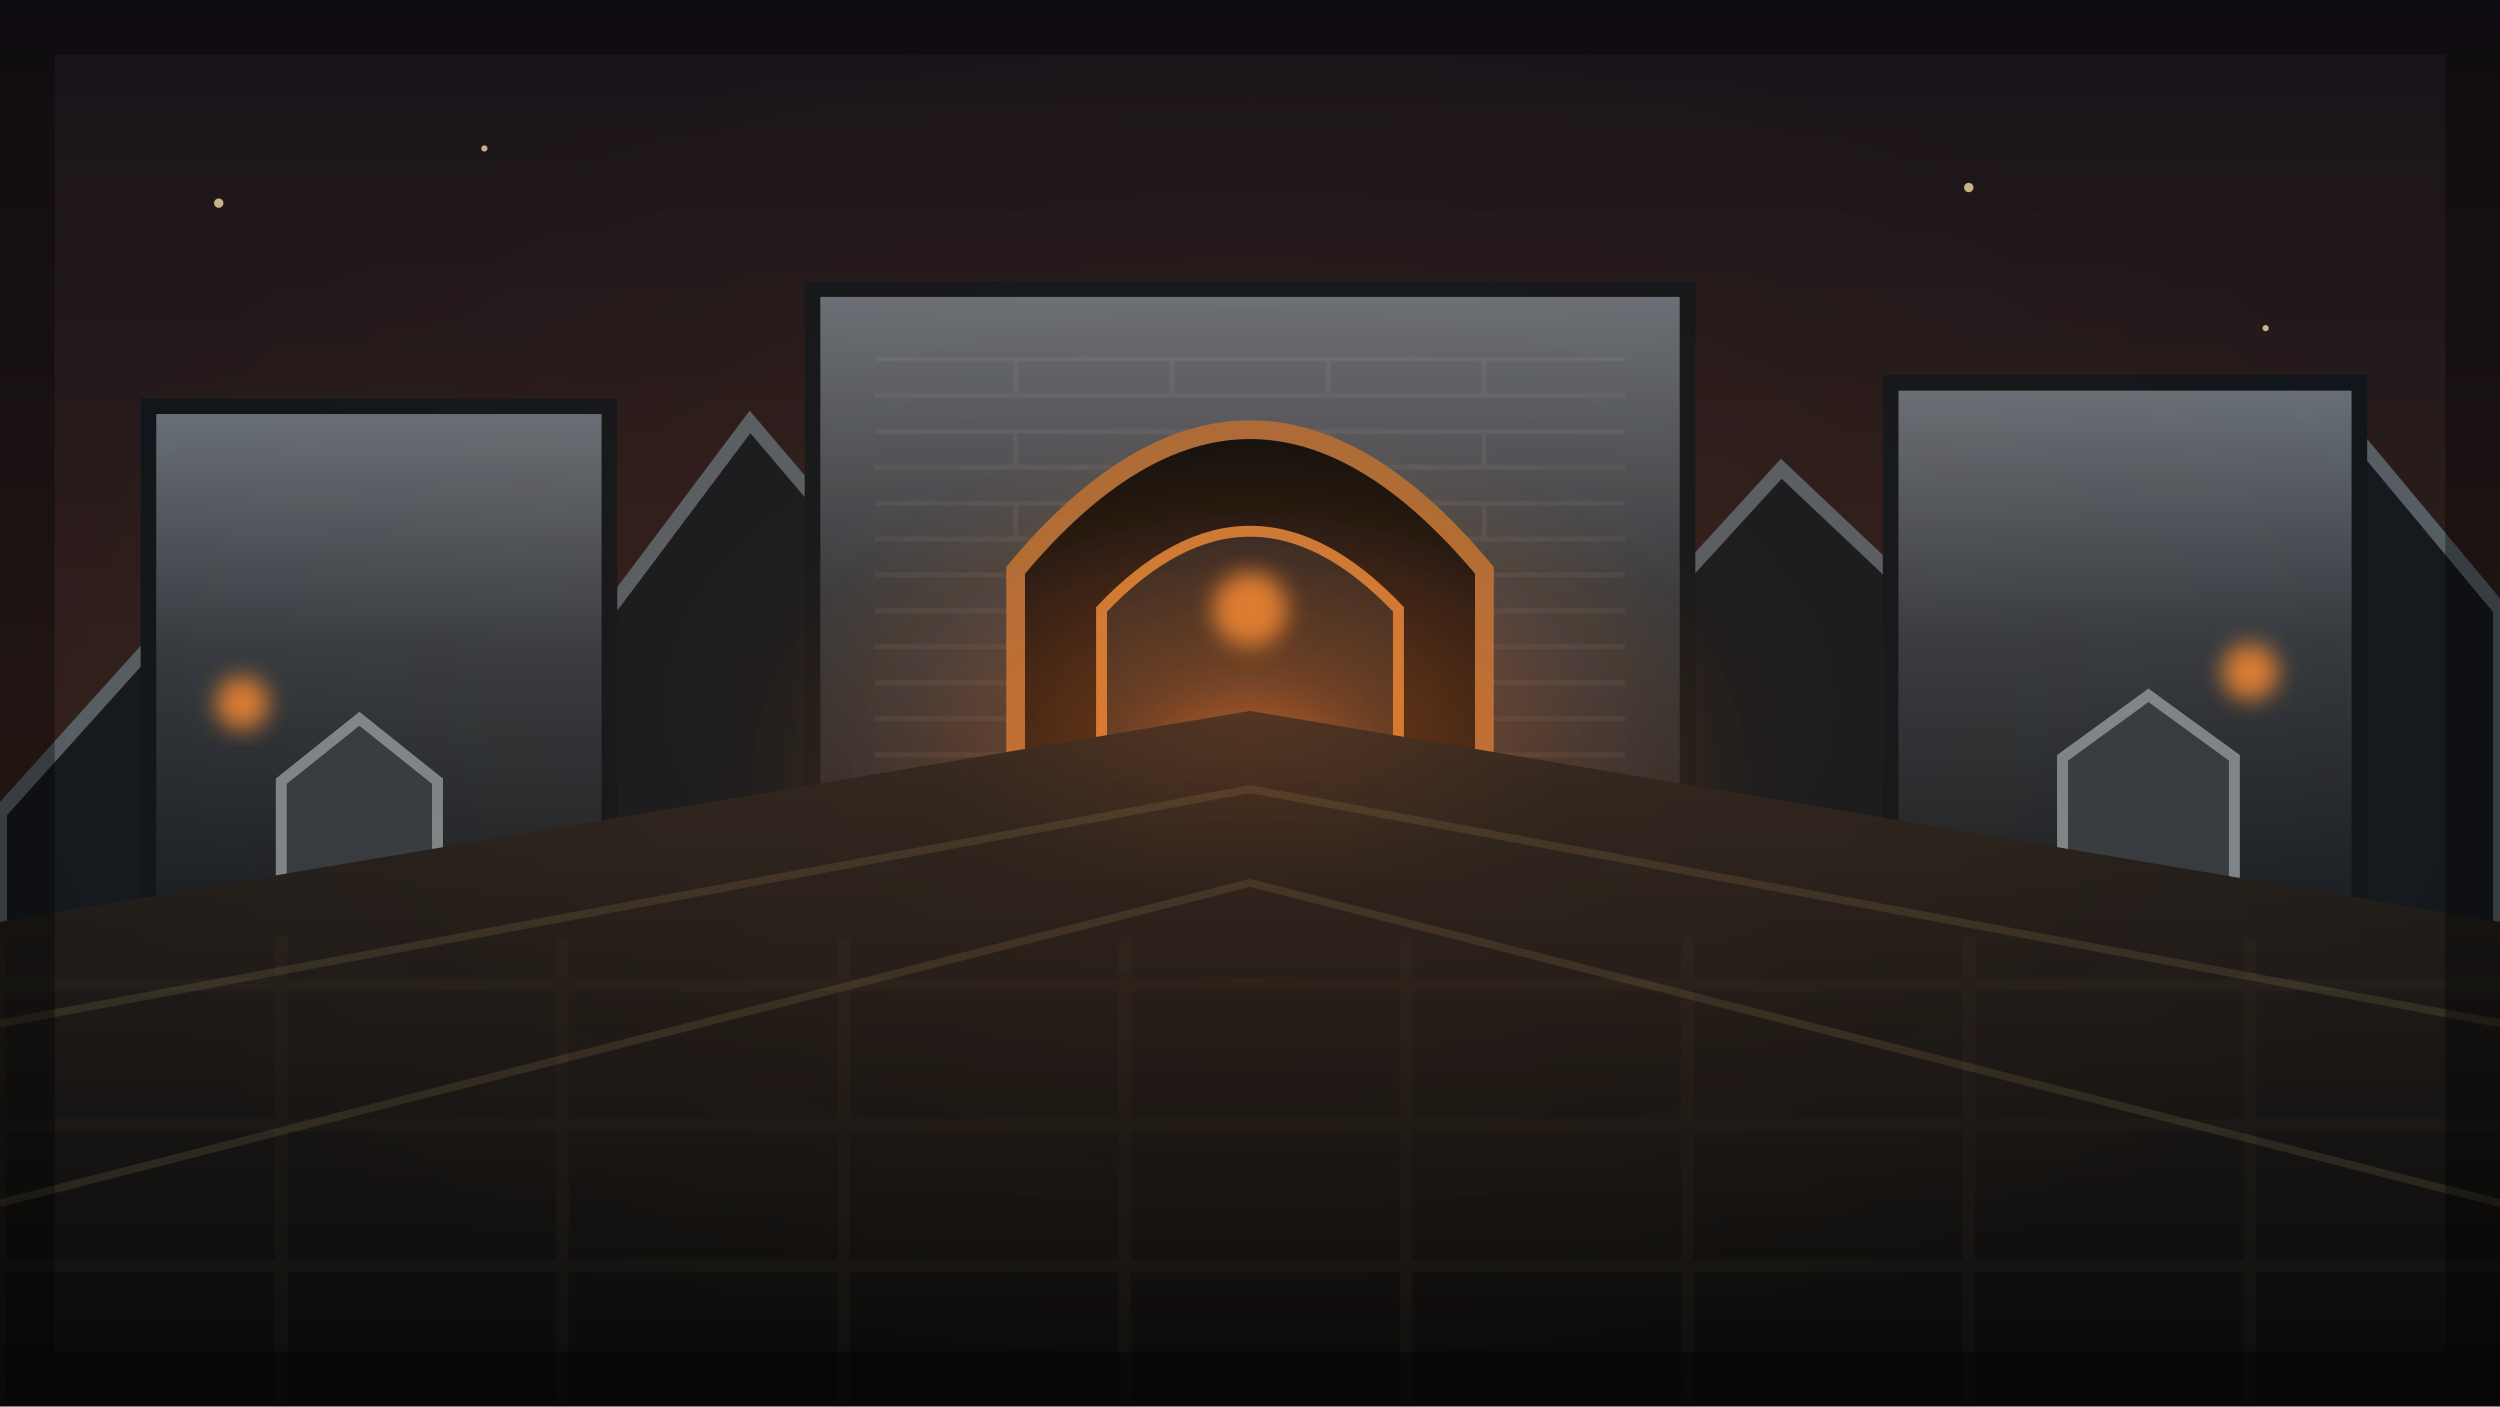
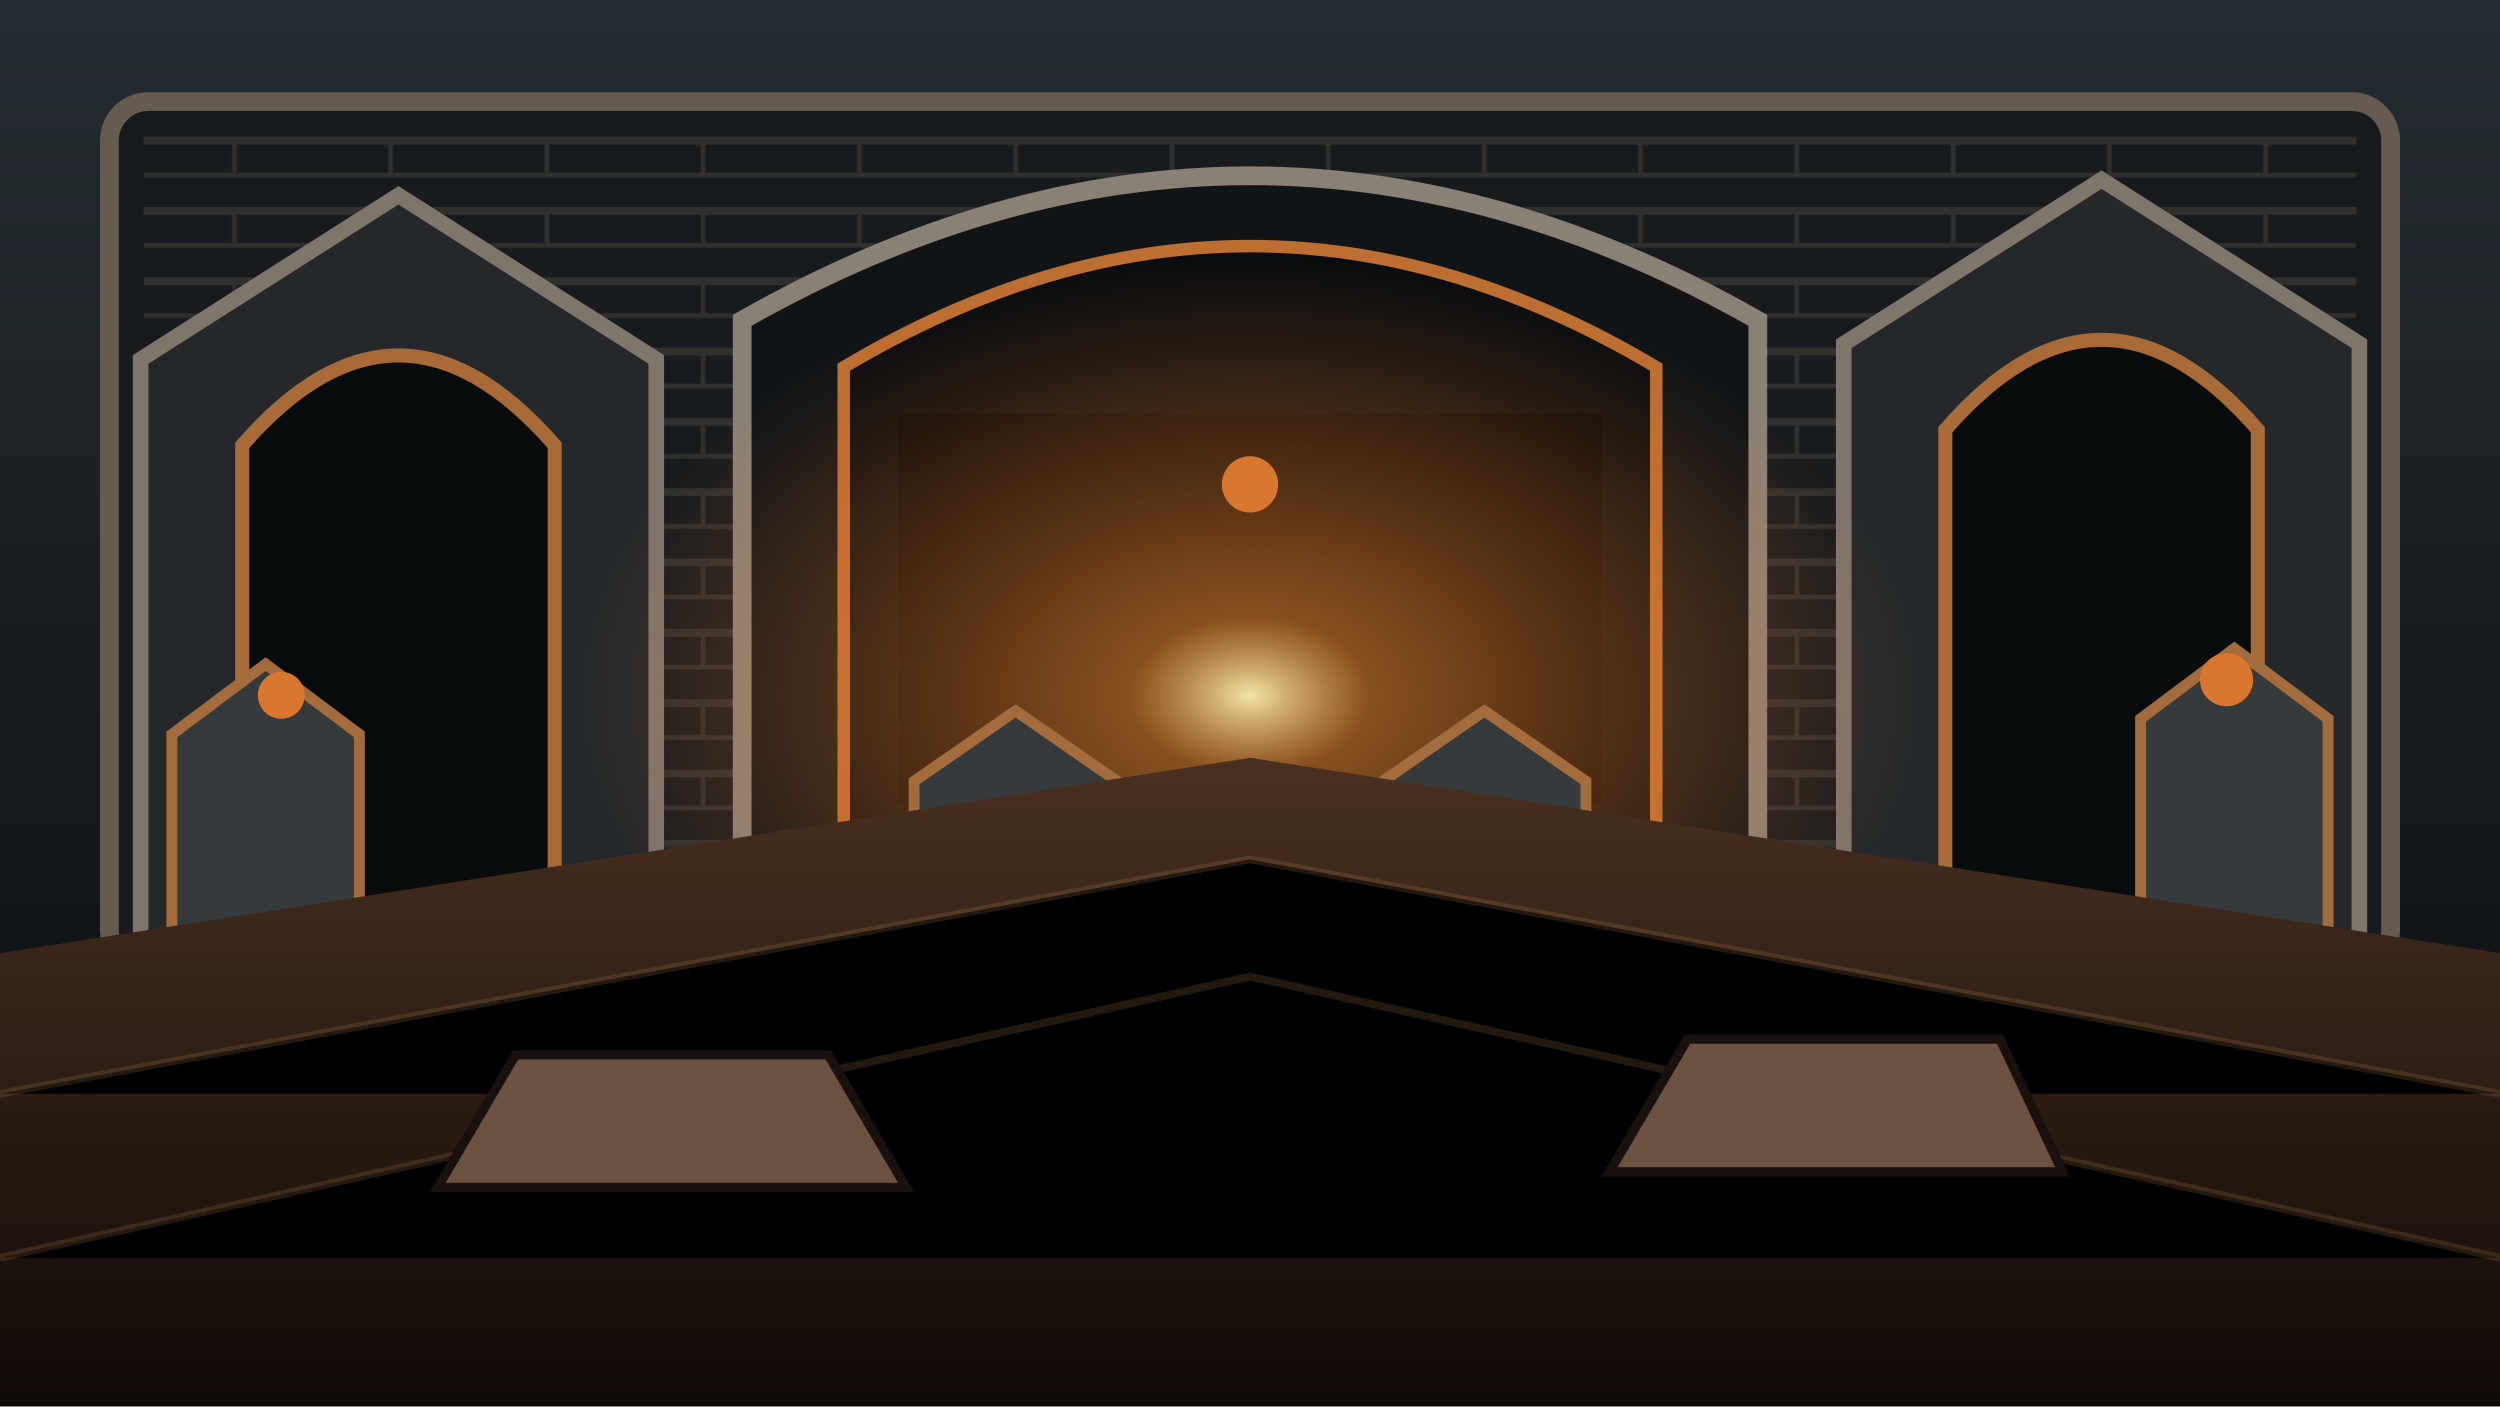
- <svg xmlns="http://www.w3.org/2000/svg" viewBox="0 0 1600 900" preserveAspectRatio="xMidYMid slice">
+ <svg xmlns="http://www.w3.org/2000/svg" viewBox="0 0 1600 900">
  <defs>
-     <linearGradient id="sky" x2="0" y2="1">
-       <stop stop-color="#17131a" />
-       <stop offset=".55" stop-color="#33201c" />
-       <stop offset="1" stop-color="#08090d" />
-     </linearGradient>
-     <linearGradient id="ground" x2="0" y2="1">
-       <stop stop-color="#2b2520" />
+     <linearGradient id="w" x2="0" y2="1">
+       <stop stop-color="#252c31" />
+       <stop offset=".55" stop-color="#151a1d" />
      <stop offset="1" stop-color="#08090a" />
    </linearGradient>
-     <linearGradient id="stone" x2="0" y2="1">
-       <stop stop-color="#697078" />
-       <stop offset=".45" stop-color="#343a40" />
-       <stop offset="1" stop-color="#15191d" />
+     <linearGradient id="f" x2="0" y2="1">
+       <stop stop-color="#4a3020" />
+       <stop offset="1" stop-color="#100a07" />
    </linearGradient>
-     <linearGradient id="wood" x2="0" y2="1">
-       <stop stop-color="#8a5935" />
-       <stop offset=".5" stop-color="#4a2b1b" />
-       <stop offset="1" stop-color="#1b100b" />
-     </linearGradient>
-     <radialGradient id="light">
-       <stop stop-color="#ff7a2b" stop-opacity=".9" />
-       <stop offset=".28" stop-color="#ff7a2b" stop-opacity=".25" />
-       <stop offset="1" stop-color="#ff7a2b" stop-opacity="0" />
+     <radialGradient id="fire">
+       <stop stop-color="#fff0b0" stop-opacity=".95" />
+       <stop offset=".18" stop-color="#f28b32" stop-opacity=".55" />
+       <stop offset="1" stop-color="#e66c20" stop-opacity="0" />
    </radialGradient>
-     <filter id="blur">
-       <feGaussianBlur stdDeviation="18" />
-     </filter>
-     <filter id="glow">
-       <feGaussianBlur stdDeviation="7" />
-     </filter>
-     <pattern id="brick" width="100" height="46" patternUnits="userSpaceOnUse">
-       <path d="M0 0H100M0 46H100M50 0V23M0 23H50M100 23H50" stroke="#d8c8a5" stroke-opacity=".11" stroke-width="3" />
-     </pattern>
-     <pattern id="stonefloor" width="180" height="90" patternUnits="userSpaceOnUse">
-       <path d="M0 2H180M0 88H180M2 0V90M178 0V90" stroke="#d0b07a" stroke-opacity=".11" stroke-width="4" />
+     <pattern id="brick" width="100" height="45" patternUnits="userSpaceOnUse">
+       <path d="M0 1H100M0 44H100M50 1V22M0 22H50M100 22H50" stroke="#c8b49a" stroke-opacity=".13" stroke-width="3" />
    </pattern>
  </defs>
-   <rect width="1600" height="900" fill="url(#sky)" />
-   <path d="M0 520L180 320L330 470L480 270L650 470L810 240L980 475L1140 300L1320 470L1500 270L1600 390V600H0Z" fill="#15191d" stroke="#555e63" stroke-width="9" />
-   <g fill="url(#stone)" stroke="#11161a" stroke-width="10">
-     <path d="M95 610V260H390V610Z" />
-     <path d="M1210 610V245H1510V610Z" />
-     <path d="M520 610V185H1080V610Z" />
+   <rect width="1600" height="900" fill="url(#w)" />
+   <rect x="70" y="65" width="1460" height="555" rx="25" fill="#181b1d" stroke="#665b50" stroke-width="12" />
+   <rect x="92" y="87" width="1416" height="510" fill="url(#brick)" />
+   <g fill="#24282a" stroke="#7e756b" stroke-width="10">
+     <path d="M90 610V230L255 125L420 230V610Z" />
+     <path d="M1180 610V220L1345 115L1510 220V610Z" />
  </g>
-   <rect x="560" y="215" width="480" height="385" fill="url(#brick)" opacity=".7" />
-   <path d="M650 600V365Q800 185 950 365V600Z" fill="#090c0e" stroke="#a96b38" stroke-width="12" />
-   <path d="M705 600V390Q800 290 895 390V600" fill="#151d22" stroke="#c47a36" stroke-width="7" />
-   <ellipse cx="800" cy="500" rx="330" ry="220" fill="url(#light)" filter="url(#blur)" />
-   <g fill="#d77b32" filter="url(#glow)">
-     <circle cx="155" cy="450" r="17" />
-     <circle cx="1440" cy="430" r="18" />
-     <circle cx="800" cy="390" r="24" />
+   <g fill="#090c0d" stroke="#a86b38" stroke-width="9">
+     <path d="M155 610V285Q255 170 355 285V610Z" />
+     <path d="M1245 610V275Q1345 160 1445 275V610Z" />
  </g>
-   <g fill="#343b40" stroke="#7d8588" stroke-width="7">
-     <path d="M180 600V500L230 460L280 500V600Z" />
-     <path d="M1320 600V485L1375 445L1430 485V600Z" />
+   <path d="M475 610V205Q800 20 1125 205V610Z" fill="#101417" stroke="#8a8176" stroke-width="12" />
+   <path d="M540 610V235Q800 80 1060 235V610" fill="#0a0d0f" stroke="#bd6e31" stroke-width="8" />
+   <rect x="575" y="265" width="450" height="250" fill="#050708" />
+   <ellipse cx="800" cy="445" rx="430" ry="280" fill="url(#fire)" />
+   <g fill="#353b3d" stroke="#a46c3d" stroke-width="7">
+     <path d="M110 610V470L170 425L230 470V610Z" />
+     <path d="M1370 610V460L1430 415L1490 460V610Z" />
+     <path d="M585 610V500L650 455L715 500V610Z" />
+     <path d="M885 610V500L950 455L1015 500V610Z" />
  </g>
-   <path d="M0 605L300 555L450 605L610 550L800 610L990 550L1150 605L1300 555L1600 605" fill="none" stroke="#a65f2c" stroke-width="18" opacity=".55" />
-   <path d="M0 590L800 455L1600 590V900H0Z" fill="url(#ground)" />
-   <path d="M0 655L800 505L1600 655M0 770L800 565L1600 770" fill="none" stroke="#d4b47a" stroke-opacity=".13" stroke-width="5" />
-   <rect y="600" width="1600" height="300" fill="url(#stonefloor)" opacity=".25" />
-   <rect x="0" y="0" width="1600" height="900" fill="url(#light)" opacity=".22" />
-   <path d="M0 0H1600V900H0Z" fill="none" stroke="#000" stroke-opacity=".35" stroke-width="70" />
-   <g fill="#f2d9a0" opacity=".8">
-     <circle cx="140" cy="130" r="3" />
-     <circle cx="310" cy="95" r="2" />
-     <circle cx="1260" cy="120" r="3" />
-     <circle cx="1450" cy="210" r="2" />
+   <g fill="#d9772f">
+     <circle cx="180" cy="445" r="15" />
+     <circle cx="1425" cy="435" r="17" />
+     <circle cx="800" cy="310" r="18" />
+   </g>
+   <path d="M0 610L800 485L1600 610V900H0Z" fill="url(#f)" />
+   <g stroke="#c48b55" stroke-opacity=".18" stroke-width="5">
+     <path d="M0 700L800 550L1600 700M0 805L800 625L1600 805" />
+   </g>
+   <g fill="#6d5140" stroke="#18110d" stroke-width="6">
+     <path d="M330 675H530L580 760H280Z" />
+     <path d="M1080 665H1280L1320 750H1030Z" />
  </g>
</svg>
